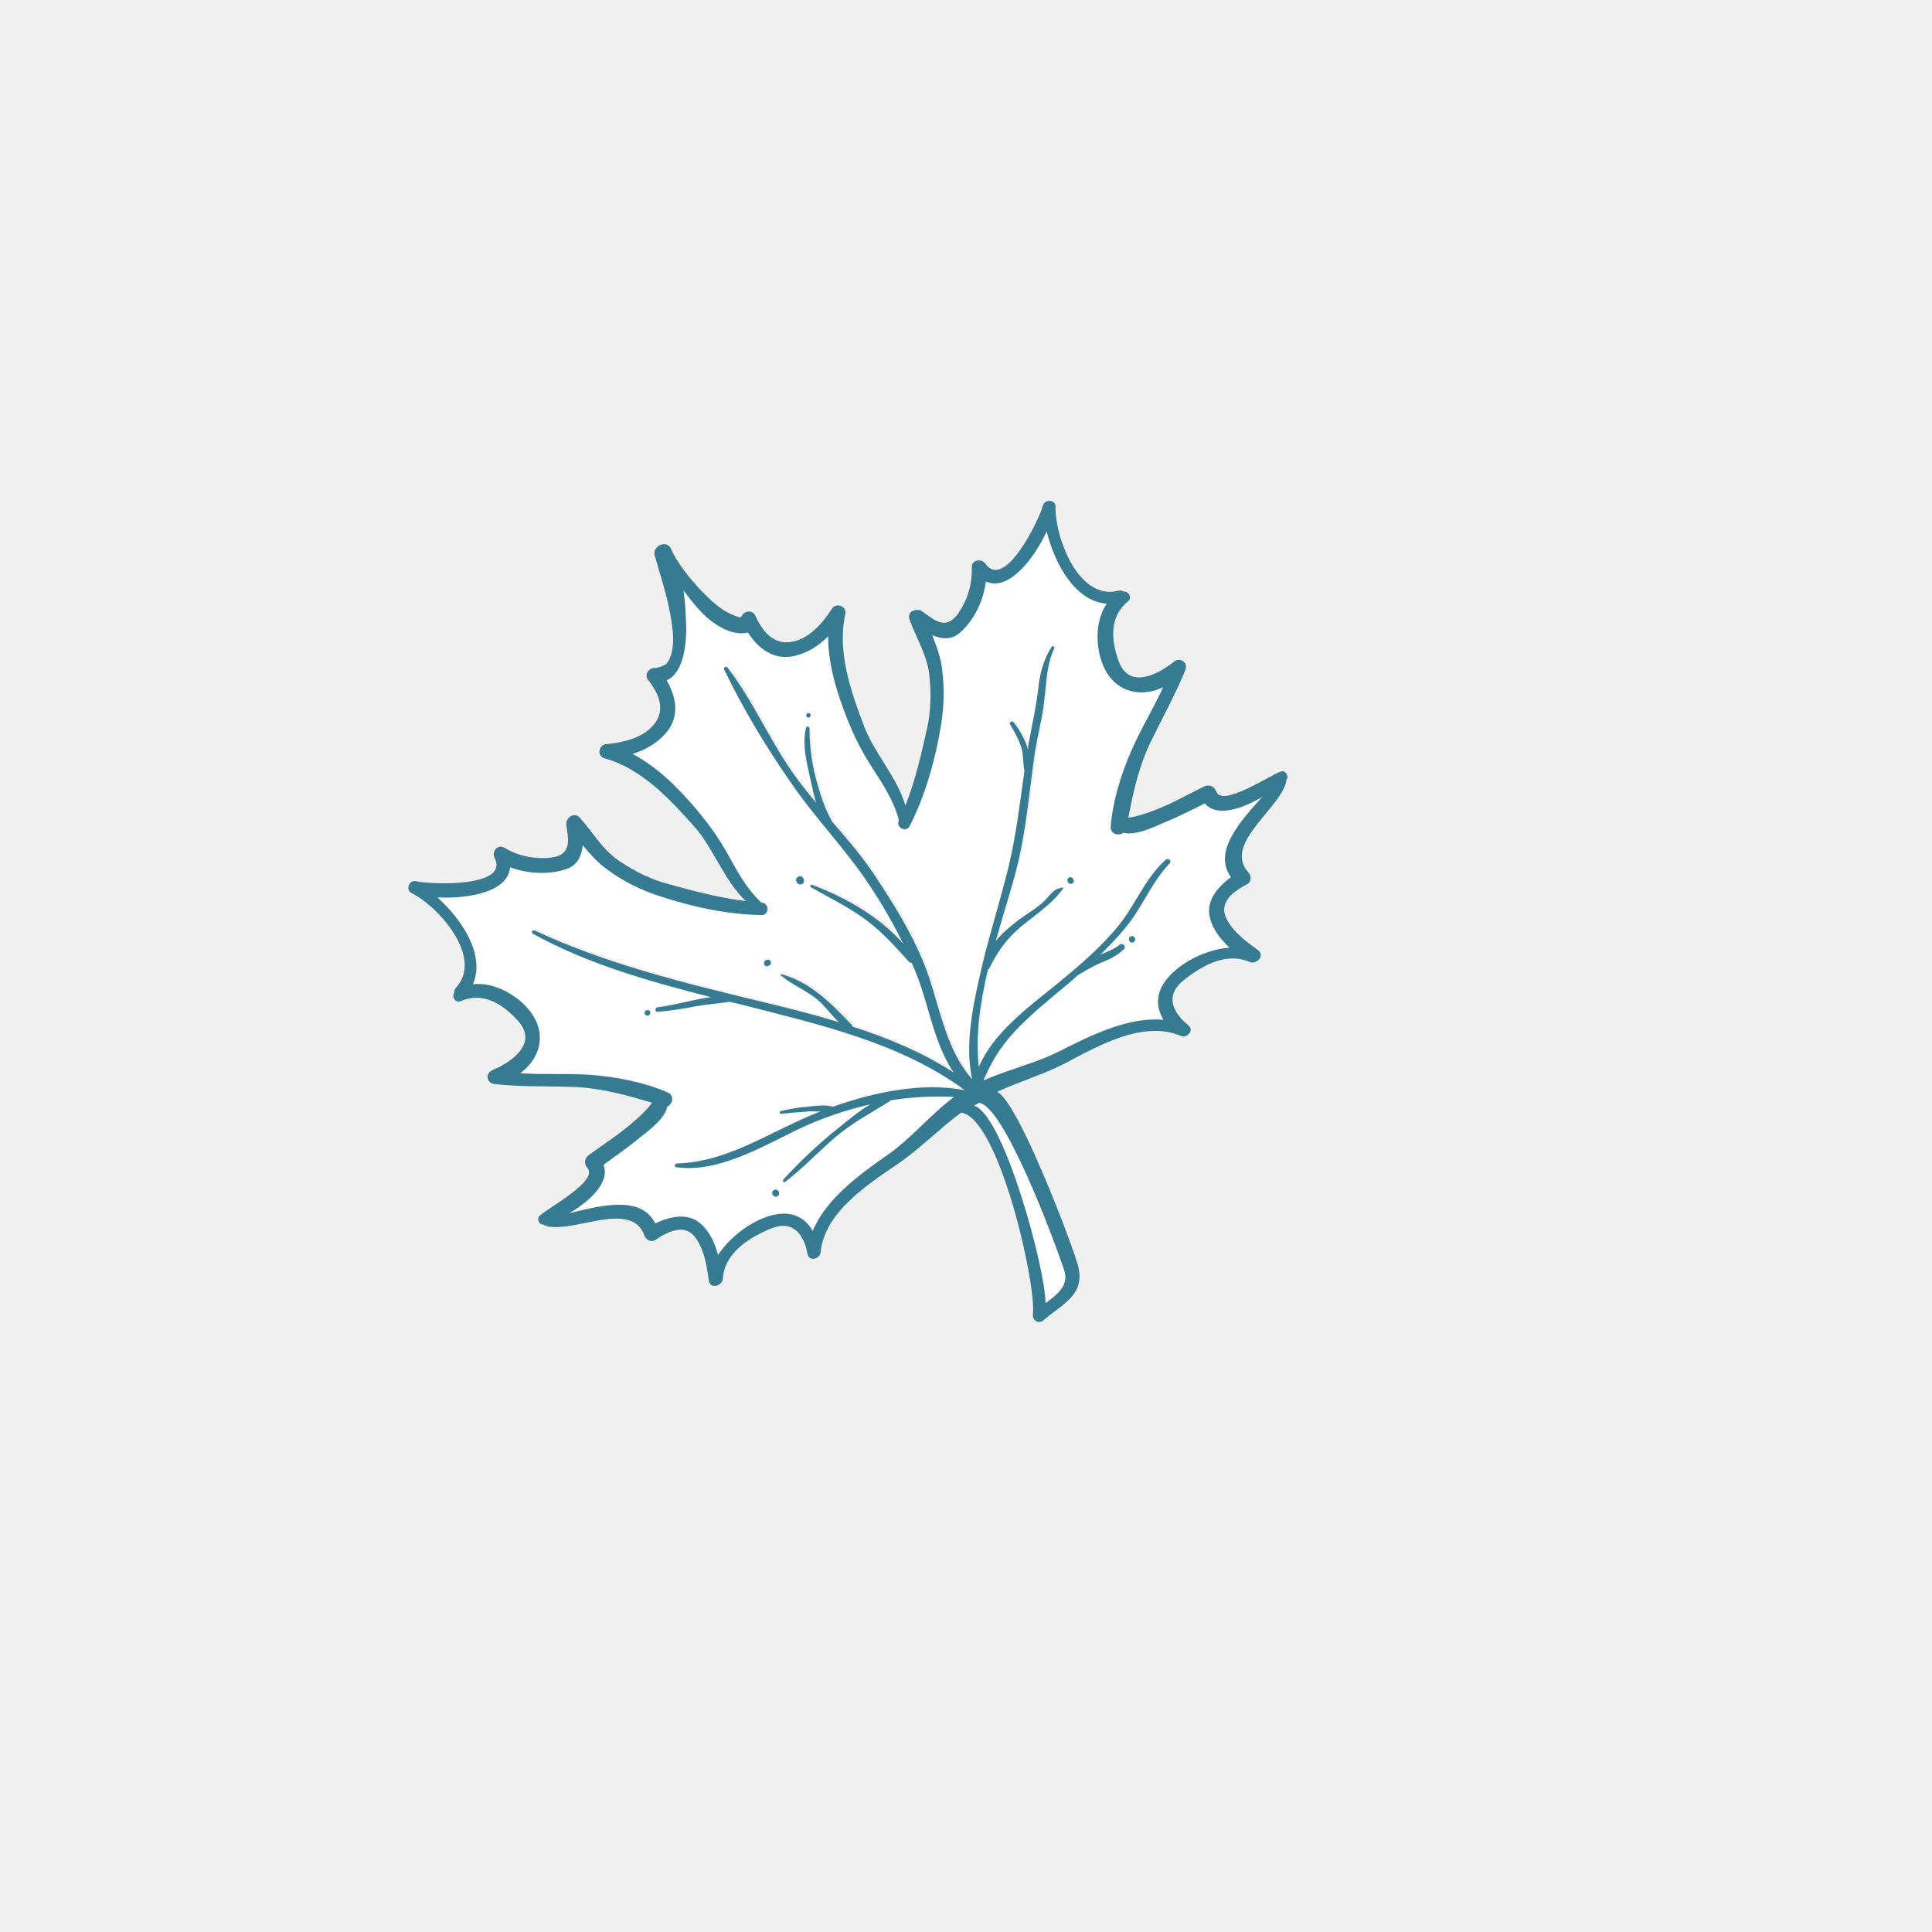
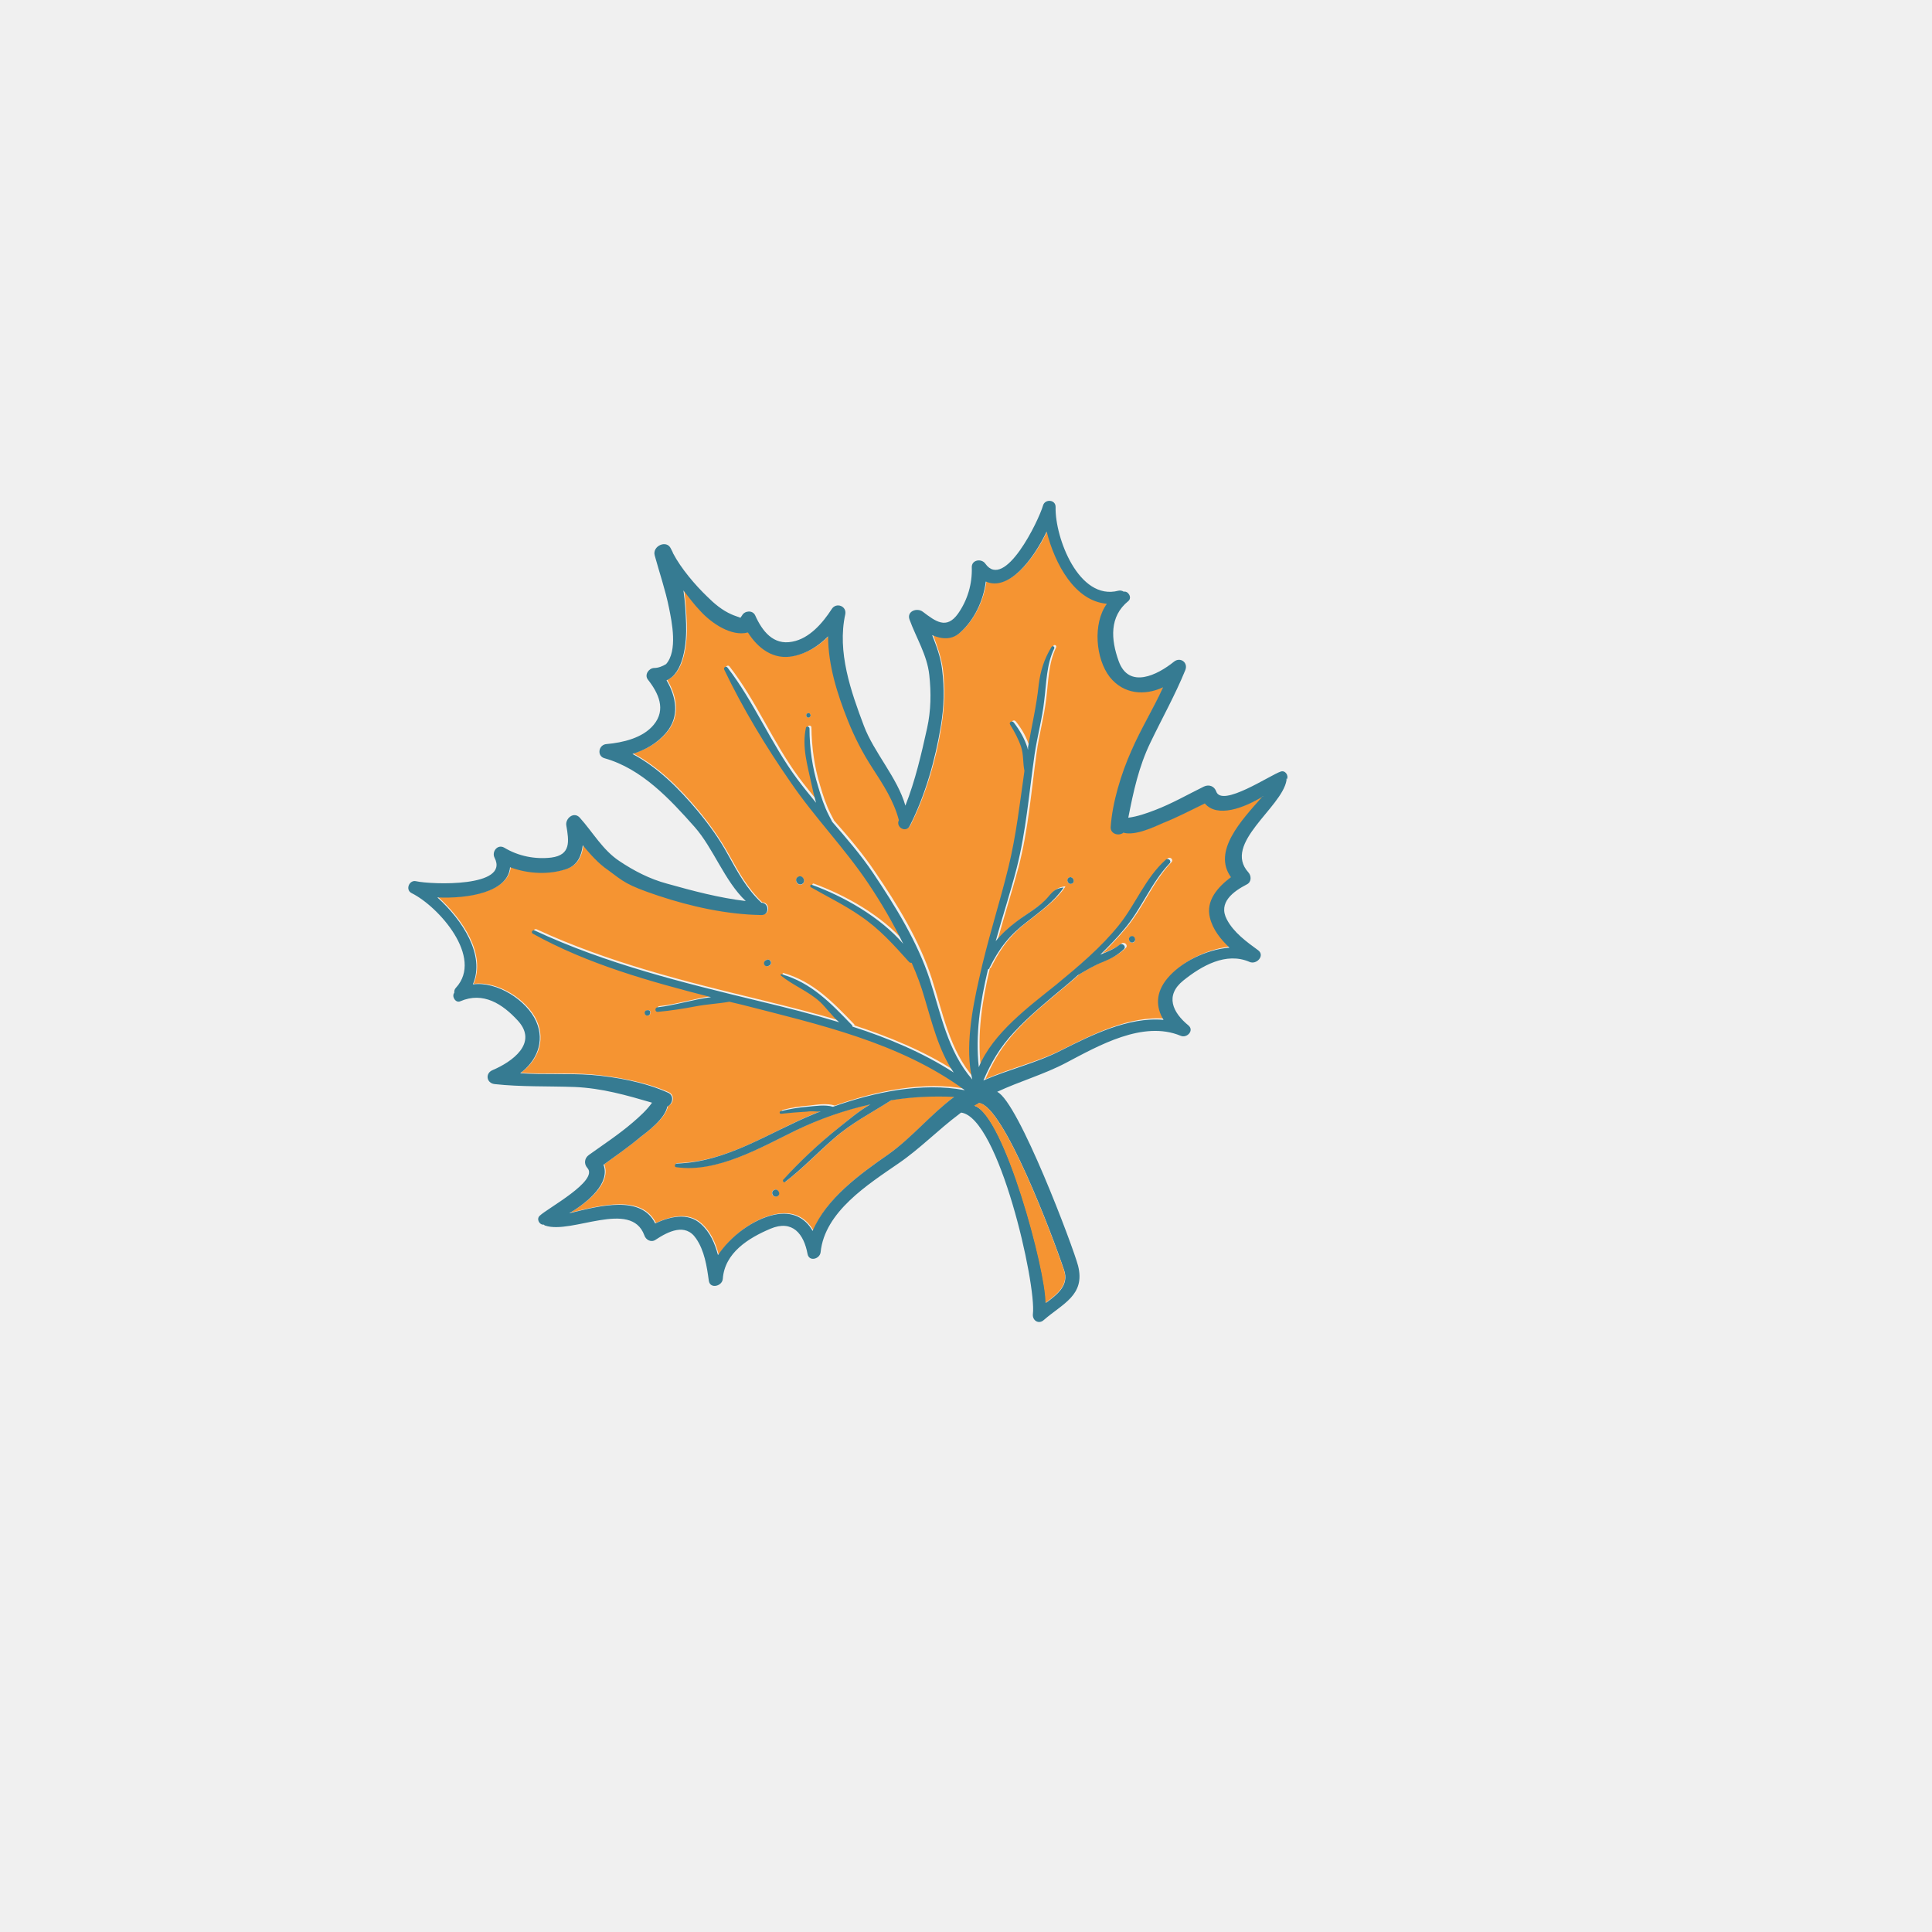
<svg xmlns="http://www.w3.org/2000/svg" id="Layer_1" data-name="Layer 1" version="1.1" viewBox="0 0 800 800">
  <defs>
    <style>
      .cls-1 {
-         fill: #fff;
+         fill: #367b92;
      }

      .cls-1, .cls-2 {
        fill-rule: evenodd;
        stroke-width: 0px;
      }

      .cls-2 {
-         fill: #367b92;
+         fill: #f59432;
      }
    </style>
  </defs>
-   <path class="cls-1" d="M323.7,461c3.6-.5,7.2-.8,10.8-.9,1.8-.2,3.7,0,5.5,0-.8.3-1.6.6-2.4.9-18.9,7.7-36,20.1-57.1,20.6-.9,0-1,1.4-.2,1.5,16.9,2.5,35.1-8.2,49.7-15.3,10-4.8,20.2-8.4,30.7-10.7-4.7,2.7-9.1,6.4-12.9,9.5-8.2,6.5-16.2,14-23.2,21.7-.4.6.2,1.4.8.9,7.2-5.5,13.4-12.1,20.1-17.9,7.5-6.6,15.7-10.7,23.8-15.9,8.6-1.3,17.3-1.8,26.1-1.4-9.7,7.2-17.6,17-27.4,23.9-11.5,8-25.6,18.1-31.2,31.6-3.1-5.4-8.3-8.3-15.9-6.7-8.5,1.8-17.9,8.6-23.3,16.7-1.3-4.9-3.3-9.5-7.1-12.9-5.4-4.9-12.8-3-18.9-.2-5.8-11.8-22.7-7.4-35.6-4.2,8.4-5,17.1-12.7,14.2-20.1,5.1-3.7,10.3-7.4,15.2-11.4,3.1-2.5,10.3-7.7,11.2-12.7,2.2-.8,3-4.4.4-5.7-9.3-4.2-21.7-6.5-32-7.4-9.7-.8-19.6,0-29.3-.7,6.7-4.9,10.4-12.9,6.6-21.5-3.9-8.7-16.1-16.6-26.2-15.3,5.2-12.2-4.3-26.6-14.7-36,12.5.6,29.3-2.2,30.1-12.5,7.5,2.7,16.2,3.2,23.5.7,4.5-1.6,6.1-5.5,6.6-9.8,3.2,3.8,6.4,7.5,10.5,10.3,6.4,4.6,13.4,8,20.8,10.6,13.5,4.5,28.5,7.8,42.7,8,3.4,0,3.2-5,0-5.1h0c-6-5.7-9.8-12.6-13.8-19.8-3.7-6.6-7.8-12.4-12.6-18.2-7.6-9.1-16.4-18-27-23.6,5.4-1.7,10.4-4.4,14.1-9,5.5-6.6,4-14.7,0-21.5,7.1-2.9,8.4-15.5,8.1-23.4-.2-4.4-.5-9.1-1.1-13.8,2.2,2.8,4.4,5.8,6.9,8.4,4.6,5.1,12.9,10.8,19.8,9,4.1,6.5,10.5,11.5,18.8,9.8,5.7-1.1,10.5-4.2,14.4-8.2,0,11.9,3.8,23.9,8.2,34.9,2.8,7,6,13.4,10.2,19.7,4.4,6.8,8.9,13.5,10.9,21.4h0c-1.4,3,3,5.5,4.5,2.4,6.4-12.6,10.7-27.4,12.9-41.5,1.2-7.7,1.5-15.5.5-23.4-.7-4.9-2.4-9.4-4.1-14.1,4,1.7,8.2,2.1,11.7-1.2,5.8-5.2,9.4-13.1,10.5-21,9.5,4.2,19.8-9.2,25.2-20.7,3.4,13.5,11.7,28.8,24.9,29.9-5.8,8.3-4.6,22.8,1.2,30.3,5.8,7.4,14.6,7.8,22.1,4.3-4.1,8.9-9.2,17.3-13.1,26.2-4.1,9.4-7.9,21.4-8.6,31.7,0,2.8,3.4,3.8,5.3,2.3,4.8,1.4,12.8-2.4,16.4-4,5.9-2.5,11.5-5.3,17.3-8.1,5.1,6,16.1,2,24.4-3.1-8.9,10-20.8,22.7-13.1,33.4-5.4,4.1-10.5,9.7-8.7,16.8,1.2,4.9,4.4,8.9,8.1,12.4-9.7.9-20.1,6-25.7,12.7-5,5.9-4.8,12-1.6,17.2-14.6-1.3-30,6.4-42.5,12.7-10.1,5.2-21.6,7.7-32.1,12.4,3.2-7.5,7-13.8,12.7-20,6.4-7,13.9-12.9,21.1-19,1.8-1.5,3.6-3,5.3-4.6,3.6-2.1,6.8-4.1,10.7-5.6,3.2-1.3,5.9-2.8,8.4-5.2,1.1-1.2-.7-2.7-1.8-1.8-2.1,1.8-5,2.9-7.9,4.1,3.3-3.3,6.6-6.7,9.6-10.3,7.3-8.5,11.1-19.3,19-27.5,1-1-.6-2.5-1.6-1.5-8.5,7.5-12.4,18.4-19.4,27.1-7.4,9.1-16.8,17.1-25.8,24.5-10.9,9-26.4,20.1-32.2,34.3-1.5-13.4.6-27.1,3.8-40.5.2,0,.5-.2.6-.6,4.1-8.2,8.3-13.7,15.7-19.2,5.2-4.1,11.2-8.4,14.9-13.9,0,0,0-.2,0-.2-3.1.4-4.2,1.4-6.2,3.8-3.6,4.2-8.9,7-13.2,10.3-3,2.3-6.1,5-8.6,8.1,2.8-10.2,6-20.2,8.6-29.9,4.1-15.7,5.3-31.5,7.5-47.4,1-7.5,3.1-14.9,4-22.4.9-7.1.9-14.8,4.1-21.4.4-.8-.7-1.4-1.1-.7-3,4.9-4.6,9.9-5.3,15.7-.9,8.7-2.9,17-4.4,25.7,0,.4,0,.8,0,1.1,0-.2-.2-.5-.2-.6-1.1-3.9-3.2-7.5-5.7-10.6-.7-.9-2.2,0-1.5.9,1.8,2.9,3.4,5.9,4.5,9.1,1.1,3.4.8,6.7,1.4,10-1.9,13.3-3.4,26.6-6.6,39.8-3.8,15.5-8.8,30.7-12.2,46.4-2.7,12.3-5.9,28.6-2.8,41.6-10.3-11.7-12.9-26.9-17.6-41.4-5.1-15.7-14.2-30.5-23.4-44-5.1-7.6-11-14.5-17-21.3-.5-.9-.9-1.7-1.4-2.7-1.9-3.7-3.2-7.7-4.4-11.8-2.4-7.8-3.5-15.9-3.6-24.1,0-.9-1.4-1-1.5-.2-1.7,7.8.7,15.5,2.3,23.1.4,2.1,1,4.9,1.9,7.8-2.7-3.3-5.4-6.6-8-10.1-10.7-14.5-17.6-31.7-28.6-45.8-.7-.9-1.9,0-1.4.8,7.6,15.9,17.4,32,27.4,46.5,10.1,14.6,22.4,27.3,32.3,42.1,5.3,7.9,10.2,16.3,14.4,24.9-9.5-11.1-24.8-19.7-37.8-24.4-.6-.3-.9.8-.4,1,6.8,3.9,13.8,7.3,20.2,11.7,8,5.5,14.1,12.3,20.5,19.3.4.3.8.4,1,.3,2.1,4.7,3.9,9.5,5.3,14.4,3.1,10.3,5.8,22,12.1,31-12.9-8.3-27.2-14.2-41.9-19,0-.3,0-.5-.3-.7-8.7-9-16.8-17.5-29.1-21-.3,0-.5.3-.3.5,5.1,4.2,11.4,6.5,16.3,11,2.7,2.5,5,5.9,7.9,8.4-10.9-3.3-22-6-32.9-8.7-31.8-7.7-63.4-15.5-93.2-29.3-.9-.4-1.6.8-.8,1.3,22.9,12.7,48.5,19.8,73.8,26.3-7.5,1-15.1,3.5-22.1,4.2-1.2,0-1.2,2,0,1.9,5.3-.5,10.6-1.2,15.8-2.3,4.6-.8,9.3-1.1,13.9-1.9,1.7.4,3.4.8,5.1,1.2,31.9,8.2,65.4,15.6,92.4,35.4q0,0-.2,0c-17.4-3.3-37.3.8-54.4,6.9-3.2-1.1-7.4-.4-10.7,0-3.8.3-7.3.8-10.9,1.8-.6.1-.5,1.1.2,1.1h0ZM320.4,492.8c-1.7.9-.2,3.5,1.5,2.5,1.6-.9,0-3.5-1.5-2.5h0ZM269.2,419.7c.4-.6,0-1.5-.8-1.4h-.3c-.8,0-1.4.9-.9,1.7.5.8,1.5.7,2,0,0,0,0,0,0-.2h0ZM316.6,399.5c.5.8,1.4.8,2.1.2,0,0,.2,0,.3-.2.9-.8,0-2.5-1.3-2.1,0,0-.2,0-.3,0-.8.4-1.2,1.1-.8,2h0ZM468.1,387.9c-1.5.9,0,3.1,1.3,2.3,1.5-.8,0-3.2-1.3-2.3h0ZM442.6,363.4c-1.5.9,0,3.3,1.4,2.4,1.5-.8,0-3.3-1.4-2.4h0ZM332.2,366.1c1.8-1.1,0-4.1-1.8-2.9-1.8,1.1,0,4,1.8,2.9h0ZM334.3,295.4c-1.1.6,0,2.3.9,1.6,1.1-.7,0-2.3-.9-1.6h0Z" />
-   <path class="cls-2" d="M523.3,329.6c-8.3,5.1-19.3,9.1-24.4,3.1-5.8,2.8-11.3,5.7-17.3,8.1-3.6,1.6-11.6,5.4-16.4,4-1.9,1.5-5.4.6-5.3-2.3.7-10.3,4.4-22.3,8.6-31.7,3.9-9,9.1-17.4,13.1-26.2-7.5,3.5-16.3,3-22.1-4.3-5.8-7.5-7.1-22-1.2-30.3-13.2-1.1-21.5-16.4-24.9-29.9-5.4,11.4-15.7,24.9-25.2,20.7-1,7.9-4.7,15.8-10.5,21-3.5,3.3-7.7,2.9-11.7,1.2,1.8,4.6,3.5,9.1,4.1,14.1,1,7.9.8,15.7-.5,23.4-2.3,14.1-6.5,28.9-12.9,41.5-1.5,3-5.9.6-4.5-2.4h0c-2.1-8-6.5-14.7-10.9-21.5-4.1-6.3-7.4-12.7-10.2-19.7-4.4-11-8.2-23-8.2-34.9-4,4-8.8,7.1-14.4,8.2-8.3,1.7-14.7-3.3-18.8-9.8-6.9,1.8-15.2-3.9-19.8-9-2.5-2.6-4.7-5.6-6.9-8.4.7,4.6.9,9.3,1.1,13.8.3,7.9-1,20.5-8.1,23.4,4,6.8,5.5,14.9,0,21.5-3.7,4.5-8.7,7.3-14.1,9,10.6,5.6,19.3,14.4,27,23.6,4.8,5.8,9,11.6,12.6,18.2,4,7.2,7.7,14.1,13.8,19.8h0c3.2,0,3.4,5.2,0,5.1-14.2-.2-29.2-3.5-42.7-8-7.5-2.5-14.4-5.9-20.8-10.6-4.1-2.8-7.3-6.5-10.5-10.3-.5,4.3-2.1,8.2-6.6,9.8-7.3,2.5-16,2.1-23.5-.7-.8,10.4-17.5,13.1-30.1,12.5,10.4,9.4,19.9,23.9,14.7,36,10.1-1.3,22.3,6.6,26.2,15.3,3.8,8.6,0,16.6-6.6,21.5,9.8.7,19.6,0,29.4.7,10.2.8,22.5,3.1,31.9,7.4,2.6,1.2,1.8,4.8-.4,5.7-.9,5-8.1,10.3-11.2,12.7-4.9,4.1-10.1,7.7-15.2,11.4,2.8,7.4-5.8,15.1-14.2,20.1,12.9-3.2,29.8-7.6,35.6,4.2,6-2.8,13.5-4.7,18.9.2,3.8,3.4,5.8,8,7.1,12.9,5.4-8.1,14.8-14.9,23.3-16.7,7.6-1.6,12.8,1.3,15.9,6.7,5.7-13.5,19.7-23.6,31.2-31.6,9.8-6.9,17.7-16.7,27.4-23.9-8.9-.4-17.5,0-26.1,1.4-8.1,5.2-16.3,9.3-23.8,15.9-6.7,5.8-12.9,12.4-20.1,17.9-.6.5-1.1-.4-.8-.9,7-7.7,15-15.2,23.2-21.7,3.9-3.1,8.2-6.8,12.9-9.5-10.6,2.4-20.7,5.9-30.7,10.7-14.6,7.1-32.8,17.8-49.7,15.3-.8,0-.7-1.4.2-1.5,21-.6,38.2-12.9,57.1-20.6.8-.4,1.6-.7,2.5-.9-1.9,0-3.8-.3-5.6,0-3.6.2-7.2.5-10.8.9-.7,0-.8-1,0-1.1,3.6-.9,7.1-1.5,10.8-1.8,3.3-.3,7.5-1,10.7,0,17.1-6.1,37-10.2,54.4-6.9q0,0,.2,0c-27-19.8-60.5-27.2-92.4-35.4-1.7-.4-3.4-.8-5.1-1.2-4.5.8-9.2,1-13.9,1.9-5.2,1-10.5,1.8-15.8,2.3-1.2,0-1.2-1.8,0-1.9,7-.8,14.6-3.2,22.1-4.2-25.4-6.5-50.9-13.6-73.8-26.3-.8-.5-.2-1.7.8-1.3,29.8,13.9,61.4,21.6,93.2,29.3,10.9,2.6,22,5.4,32.9,8.7-2.9-2.5-5.2-5.8-7.9-8.4-4.9-4.5-11.2-6.8-16.3-11-.2-.2,0-.6.3-.5,12.4,3.5,20.5,12.1,29.1,21,.2.2.3.4.3.7,14.7,4.7,29,10.7,41.9,19-6.2-9.1-9-20.7-12.1-31-1.4-4.9-3.2-9.7-5.3-14.4-.3,0-.7,0-1-.3-6.4-7.1-12.4-13.9-20.5-19.3-6.4-4.4-13.4-7.8-20.2-11.7-.6-.3-.2-1.3.4-1,13,4.7,28.3,13.3,37.8,24.4-4.2-8.6-9.1-17-14.4-24.9-9.9-14.8-22.3-27.4-32.3-42.1-10.1-14.5-19.8-30.6-27.4-46.5-.5-.9.8-1.7,1.4-.8,10.9,14.1,17.9,31.3,28.6,45.8,2.6,3.5,5.3,6.8,8,10.1-.8-2.9-1.5-5.8-1.9-7.8-1.6-7.6-4-15.3-2.3-23.1,0-.9,1.5-.8,1.5.2,0,8.2,1.2,16.3,3.6,24.1,1.2,4.1,2.5,8.1,4.4,11.8.5,1,.9,1.8,1.4,2.7,5.9,6.8,11.9,13.7,17,21.3,9.1,13.6,18.3,28.4,23.4,44,4.7,14.5,7.4,29.7,17.6,41.4-3.1-13,0-29.3,2.8-41.6,3.4-15.7,8.4-30.9,12.2-46.4,3.2-13.2,4.7-26.5,6.6-39.8-.7-3.3-.3-6.6-1.4-10-1.1-3.2-2.7-6.2-4.5-9.1-.7-1,.8-1.9,1.5-.9,2.4,3.1,4.5,6.7,5.7,10.6,0,0,0,.4.2.6,0-.4,0-.8,0-1.1,1.5-8.7,3.5-17,4.4-25.7.7-5.8,2.3-10.8,5.3-15.7.5-.8,1.5,0,1.1.7-3.2,6.6-3.2,14.3-4.1,21.4-.8,7.5-2.9,14.9-4,22.4-2.3,15.9-3.5,31.8-7.5,47.4-2.5,9.7-5.8,19.7-8.6,29.9,2.5-3.1,5.6-5.8,8.6-8.1,4.3-3.3,9.6-6,13.2-10.3,2-2.4,3.1-3.4,6.2-3.8,0,0,0,.2,0,.2-3.7,5.5-9.7,9.8-14.9,13.9-7.4,5.6-11.6,11-15.7,19.2,0,.4-.4.5-.6.6-3.2,13.5-5.3,27.2-3.8,40.5,5.8-14.2,21.2-25.4,32.2-34.3,9.1-7.5,18.5-15.4,25.8-24.5,7-8.7,10.9-19.5,19.4-27.1,1-.9,2.6.5,1.6,1.5-7.8,8.2-11.7,19.1-19,27.5-3,3.6-6.3,7-9.7,10.3,3-1.2,5.9-2.4,8-4.1,1.1-.9,2.9.6,1.8,1.8-2.5,2.4-5.2,3.9-8.4,5.2-3.9,1.5-7.1,3.5-10.7,5.6-1.7,1.6-3.5,3.1-5.3,4.6-7.3,6.1-14.7,12.1-21.1,19-5.8,6.2-9.5,12.5-12.7,20,10.5-4.6,22-7.2,32.1-12.4,12.5-6.3,27.9-14,42.5-12.7-3.2-5.2-3.4-11.2,1.6-17.2,5.6-6.7,15.9-11.9,25.7-12.7-3.7-3.5-6.9-7.5-8.1-12.4-1.8-7.1,3.3-12.7,8.7-16.8-7.7-10.7,4.2-23.4,13.1-33.4h0ZM405.5,456.7c-.4.2-.7.5-.9.8-.4,0-.7.3-1,.4,12.5,4.1,29.7,68.7,29.5,81.6,4.8-3.5,9.7-7.4,7.5-13.6-4.9-14.7-25.1-68-35.1-69.1h0ZM532.7,322.4v.8c-2,11.3-26.5,26.1-15.8,38,1.3,1.4,1.4,4-.6,5-5.6,2.9-12,7.5-8.3,14.5,2.8,5.4,8.2,9.3,13,12.8,2.9,2.2-.7,6.1-3.6,4.8-9.7-4.2-19.8,1.6-27.4,7.7-7.7,6.2-4.5,13.2,2.1,18.6,2.5,2.1-.6,5.4-3.2,4.3-15.6-6.5-34,4.1-47.5,11.2-9.1,4.8-19.1,7.6-28.5,12,8.8,4,31.6,64.6,33.5,72,3.1,12.2-6.4,15.7-14.2,22.5-2.1,1.9-4.8.2-4.5-2.5,1.5-12.3-14.1-81.3-29.7-83.4-.3.2-.6.4-.8.6-8.7,6.5-16.2,14.3-25.1,20.4-12.6,8.7-30.6,20-32.3,36.8-.3,2.8-4.7,4.1-5.4.8-1.5-8.3-6.2-14.4-15.4-10.5-9,3.8-18.9,9.9-19.7,20.7-.2,3.1-5.3,4.4-5.8.8-.8-5.9-1.8-12.5-5.3-17.5-4.4-6.5-11.5-2.9-16.8.6-1.8,1.2-4,0-4.6-1.9-5.5-15-30.1-.3-41-4-.2,0-.4-.2-.6-.4-1.9.2-3.2-2.4-1.7-3.7,3.2-3.1,24.6-14.5,19.7-19.8-1.5-1.7-1.2-4.1.7-5.4,6-4.3,12.4-8.5,18.1-13.4,2.9-2.5,5.8-5.1,8-8.2h0c-10.6-3.1-20.7-6-32-6.5-11-.4-22.2,0-33.2-1.2-3.4-.4-4-4.5-.8-5.8,8-3.4,18.9-11.1,10.5-20.4-6.4-7-14.4-12.2-23.9-8.1-1.9.9-3.7-2-2.5-3.5,0-.7,0-1.4.7-2.1,11.5-12.5-7.1-33.6-18.4-39.2-2.7-1.4-.9-5.6,1.9-4.9,6.4,1.4,38.8,2.6,32.5-9.7-1.3-2.5,1.2-5.8,4-4.2,5.8,3.5,12.7,4.9,19.5,4.1,8.2-1.1,7.3-6.8,6.2-13.3-.5-2.8,3-5.9,5.5-3.3,5.5,6.1,9.5,13.4,16.4,18,6.1,4.1,12.7,7.5,19.8,9.4,10.7,3,21.6,5.9,32.6,7.2-8.8-8.3-13.4-21.9-21.2-30.7-10.2-11.5-21.9-24.1-37.2-28.4-3.4-.9-2.6-5.7.8-5.9,6.7-.6,15-2.5,19.5-8,5.2-6.3,2-13.1-2.5-18.8-1.4-2,.5-4.6,2.6-4.7,1.8,0,3.5-.7,5-1.6,4.9-5.5,2.4-17.5,1.2-23.4-1.5-7.4-3.9-14.3-5.9-21.6-1.1-3.9,5-6.7,6.7-2.8.3.7.7,1.2.9,1.9,3.3,6.3,9.2,13.2,14.1,17.9,2.9,2.9,6.2,5.7,10.1,7.4,1.3.6,2.5.9,3.7,1.4.2-.3.5-.7.7-1,1-1.9,4.3-2.3,5.4,0,2.9,6.5,7.5,12.5,15.4,10.9,7.1-1.3,12.6-7.8,16.3-13.5,1.8-2.9,6.3-1.3,5.6,2.2-3.4,15.5,2.3,31.8,7.7,46.1,4.1,11,13.9,21.5,17.2,33.1,4.1-10.4,6.6-21.3,9-32.1,1.6-7.3,1.7-14.6.9-22-.9-8.3-5.4-15.3-8.2-23-1.2-3.4,3.1-5,5.5-3.2,5.3,4,9.8,7.5,14.6.8,4-5.7,5.9-12.4,5.7-19.1-.2-3.2,4-3.9,5.6-1.6,8,11.3,22.1-17.8,23.9-24.1.8-2.8,5.3-2.5,5.2.7-.3,12.6,9.6,38.9,26,34.6.8-.2,1.6,0,2.2.4,1.9-.4,3.6,2.5,1.9,3.9-7.9,6.4-7.2,15.9-4,24.8,4.2,11.8,16.1,5.8,22.9.3,2.6-2.1,6,.3,4.7,3.5-4.2,10.3-9.6,19.9-14.4,29.9-4.9,10.1-7.1,20.5-9.2,31.2h0c3.8-.5,7.5-1.8,10.9-3.1,7.1-2.7,13.7-6.5,20.4-9.8,2.1-1,4.3-.2,5.1,2,2.3,6.8,22.4-6.8,26.7-8.2,1.9-.7,3.5,1.7,2.5,3.3h0ZM269.1,419.9s0,0,0-.2c.4-.6,0-1.5-.8-1.4h-.3c-.8,0-1.4.9-.9,1.7.5.8,1.5.7,2,0h0ZM322,495.3c1.6-.9,0-3.5-1.5-2.5-1.7.9-.2,3.5,1.5,2.5h0ZM317.6,397.5c0,0-.2,0-.3,0-.8.4-1.2,1.1-.8,2,.5.8,1.4.8,2.1.2,0,0,.2,0,.3-.2.9-.8,0-2.5-1.3-2.1h0ZM330.4,363.1c-1.8,1.1,0,4,1.8,2.9,1.8-1.1,0-4.1-1.8-2.9h0ZM334.3,295.4c-1.1.6,0,2.3.9,1.6,1.1-.7,0-2.3-.9-1.6h0ZM442.6,363.4c-1.5.9,0,3.3,1.4,2.4,1.5-.8,0-3.3-1.4-2.4h0ZM469.4,390.1c-1.4.9-2.8-1.4-1.3-2.3,1.4-.9,2.8,1.4,1.3,2.3h0Z" />
-   <path class="cls-1" d="M433,539.4c4.8-3.5,9.7-7.4,7.5-13.6-4.9-14.7-25.1-68-35.1-69.1l-2,1.1c12.5,4.1,29.7,68.7,29.5,81.6h0Z" />
+   <path class="cls-2" d="M323.7,461c3.6-.5,7.2-.8,10.8-.9,1.8-.2,3.7,0,5.5,0-.8.3-1.6.6-2.4.9-18.9,7.7-36,20.1-57.1,20.6-.9,0-1,1.4-.2,1.5,16.9,2.5,35.1-8.2,49.7-15.3,10-4.8,20.2-8.4,30.7-10.7-4.7,2.7-9.1,6.4-12.9,9.5-8.2,6.5-16.2,14-23.2,21.7-.4.6.2,1.4.8.9,7.2-5.5,13.4-12.1,20.1-17.9,7.5-6.6,15.7-10.7,23.8-15.9,8.6-1.3,17.3-1.8,26.1-1.4-9.7,7.2-17.6,17-27.4,23.9-11.5,8-25.6,18.1-31.2,31.6-3.1-5.4-8.3-8.3-15.9-6.7-8.5,1.8-17.9,8.6-23.3,16.7-1.3-4.9-3.3-9.5-7.1-12.9-5.4-4.9-12.8-3-18.9-.2-5.8-11.8-22.7-7.4-35.6-4.2,8.4-5,17.1-12.7,14.2-20.1,5.1-3.7,10.3-7.4,15.2-11.4,3.1-2.5,10.3-7.7,11.2-12.7,2.2-.8,3-4.4.4-5.7-9.3-4.2-21.7-6.5-32-7.4-9.7-.8-19.6,0-29.3-.7,6.7-4.9,10.4-12.9,6.6-21.5-3.9-8.7-16.1-16.6-26.2-15.3,5.2-12.2-4.3-26.6-14.7-36,12.5.6,29.3-2.2,30.1-12.5,7.5,2.7,16.2,3.2,23.5.7,4.5-1.6,6.1-5.5,6.6-9.8,3.2,3.8,6.4,7.5,10.5,10.3,6.4,4.6,13.4,8,20.8,10.6,13.5,4.5,28.5,7.8,42.7,8,3.4,0,3.2-5,0-5.1h0c-6-5.7-9.8-12.6-13.8-19.8-3.7-6.6-7.8-12.4-12.6-18.2-7.6-9.1-16.4-18-27-23.6,5.4-1.7,10.4-4.4,14.1-9,5.5-6.6,4-14.7,0-21.5,7.1-2.9,8.4-15.5,8.1-23.4-.2-4.4-.5-9.1-1.1-13.8,2.2,2.8,4.4,5.8,6.9,8.4,4.6,5.1,12.9,10.8,19.8,9,4.1,6.5,10.5,11.5,18.8,9.8,5.7-1.1,10.5-4.2,14.4-8.2,0,11.9,3.8,23.9,8.2,34.9,2.8,7,6,13.4,10.2,19.7,4.4,6.8,8.9,13.5,10.9,21.4h0c-1.4,3,3,5.5,4.5,2.4,6.4-12.6,10.7-27.4,12.9-41.5,1.2-7.7,1.5-15.5.5-23.4-.7-4.9-2.4-9.4-4.1-14.1,4,1.7,8.2,2.1,11.7-1.2,5.8-5.2,9.4-13.1,10.5-21,9.5,4.2,19.8-9.2,25.2-20.7,3.4,13.5,11.7,28.8,24.9,29.9-5.8,8.3-4.6,22.8,1.2,30.3,5.8,7.4,14.6,7.8,22.1,4.3-4.1,8.9-9.2,17.3-13.1,26.2-4.1,9.4-7.9,21.4-8.6,31.7,0,2.8,3.4,3.8,5.3,2.3,4.8,1.4,12.8-2.4,16.4-4,5.9-2.5,11.5-5.3,17.3-8.1,5.1,6,16.1,2,24.4-3.1-8.9,10-20.8,22.7-13.1,33.4-5.4,4.1-10.5,9.7-8.7,16.8,1.2,4.9,4.4,8.9,8.1,12.4-9.7.9-20.1,6-25.7,12.7-5,5.9-4.8,12-1.6,17.2-14.6-1.3-30,6.4-42.5,12.7-10.1,5.2-21.6,7.7-32.1,12.4,3.2-7.5,7-13.8,12.7-20,6.4-7,13.9-12.9,21.1-19,1.8-1.5,3.6-3,5.3-4.6,3.6-2.1,6.8-4.1,10.7-5.6,3.2-1.3,5.9-2.8,8.4-5.2,1.1-1.2-.7-2.7-1.8-1.8-2.1,1.8-5,2.9-7.9,4.1,3.3-3.3,6.6-6.7,9.6-10.3,7.3-8.5,11.1-19.3,19-27.5,1-1-.6-2.5-1.6-1.5-8.5,7.5-12.4,18.4-19.4,27.1-7.4,9.1-16.8,17.1-25.8,24.5-10.9,9-26.4,20.1-32.2,34.3-1.5-13.4.6-27.1,3.8-40.5.2,0,.5-.2.6-.6,4.1-8.2,8.3-13.7,15.7-19.2,5.2-4.1,11.2-8.4,14.9-13.9v-.2c-3.1.4-4.2,1.4-6.2,3.8-3.6,4.2-8.9,7-13.2,10.3-3,2.3-6.1,5-8.6,8.1,2.8-10.2,6-20.2,8.6-29.9,4.1-15.7,5.3-31.5,7.5-47.4,1-7.5,3.1-14.9,4-22.4.9-7.1.9-14.8,4.1-21.4.4-.8-.7-1.4-1.1-.7-3,4.9-4.6,9.9-5.3,15.7-.9,8.7-2.9,17-4.4,25.7v1.1c0-.2-.2-.5-.2-.6-1.1-3.9-3.2-7.5-5.7-10.6-.7-.9-2.2,0-1.5.9,1.8,2.9,3.4,5.9,4.5,9.1,1.1,3.4.8,6.7,1.4,10-1.9,13.3-3.4,26.6-6.6,39.8-3.8,15.5-8.8,30.7-12.2,46.4-2.7,12.3-5.9,28.6-2.8,41.6-10.3-11.7-12.9-26.9-17.6-41.4-5.1-15.7-14.2-30.5-23.4-44-5.1-7.6-11-14.5-17-21.3-.5-.9-.9-1.7-1.4-2.7-1.9-3.7-3.2-7.7-4.4-11.8-2.4-7.8-3.5-15.9-3.6-24.1,0-.9-1.4-1-1.5-.2-1.7,7.8.7,15.5,2.3,23.1.4,2.1,1,4.9,1.9,7.8-2.7-3.3-5.4-6.6-8-10.1-10.7-14.5-17.6-31.7-28.6-45.8-.7-.9-1.9,0-1.4.8,7.6,15.9,17.4,32,27.4,46.5,10.1,14.6,22.4,27.3,32.3,42.1,5.3,7.9,10.2,16.3,14.4,24.9-9.5-11.1-24.8-19.7-37.8-24.4-.6-.3-.9.8-.4,1,6.8,3.9,13.8,7.3,20.2,11.7,8,5.5,14.1,12.3,20.5,19.3.4.3.8.4,1,.3,2.1,4.7,3.9,9.5,5.3,14.4,3.1,10.3,5.8,22,12.1,31-12.9-8.3-27.2-14.2-41.9-19,0-.3,0-.5-.3-.7-8.7-9-16.8-17.5-29.1-21-.3,0-.5.3-.3.5,5.1,4.2,11.4,6.5,16.3,11,2.7,2.5,5,5.9,7.9,8.4-10.9-3.3-22-6-32.9-8.7-31.8-7.7-63.4-15.5-93.2-29.3-.9-.4-1.6.8-.8,1.3,22.9,12.7,48.5,19.8,73.8,26.3-7.5,1-15.1,3.5-22.1,4.2-1.2,0-1.2,2,0,1.9,5.3-.5,10.6-1.2,15.8-2.3,4.6-.8,9.3-1.1,13.9-1.9,1.7.4,3.4.8,5.1,1.2,31.9,8.2,65.4,15.6,92.4,35.4,0,0,0,0-.2,0-17.4-3.3-37.3.8-54.4,6.9-3.2-1.1-7.4-.4-10.7,0-3.8.3-7.3.8-10.9,1.8-.6.1-.5,1.1.2,1.1h0l-.6.3ZM320.4,492.8c-1.7.9-.2,3.5,1.5,2.5,1.6-.9,0-3.5-1.5-2.5h0ZM269.2,419.7c.4-.6,0-1.5-.8-1.4h-.3c-.8,0-1.4.9-.9,1.7.5.8,1.5.7,2,0v-.2h0ZM316.6,399.5c.5.8,1.4.8,2.1.2,0,0,.2,0,.3-.2.9-.8,0-2.5-1.3-2.1h-.3c-.8.4-1.2,1.1-.8,2h0ZM468.1,387.9c-1.5.9,0,3.1,1.3,2.3,1.5-.8,0-3.2-1.3-2.3h0ZM442.6,363.4c-1.5.9,0,3.3,1.4,2.4,1.5-.8,0-3.3-1.4-2.4h0ZM332.2,366.1c1.8-1.1,0-4.1-1.8-2.9-1.8,1.1,0,4,1.8,2.9h0ZM334.3,295.4c-1.1.6,0,2.3.9,1.6,1.1-.7,0-2.3-.9-1.6h0Z" />
+   <path class="cls-1" d="M523.3,329.6c-8.3,5.1-19.3,9.1-24.4,3.1-5.8,2.8-11.3,5.7-17.3,8.1-3.6,1.6-11.6,5.4-16.4,4-1.9,1.5-5.4.6-5.3-2.3.7-10.3,4.4-22.3,8.6-31.7,3.9-9,9.1-17.4,13.1-26.2-7.5,3.5-16.3,3-22.1-4.3-5.8-7.5-7.1-22-1.2-30.3-13.2-1.1-21.5-16.4-24.9-29.9-5.4,11.4-15.7,24.9-25.2,20.7-1,7.9-4.7,15.8-10.5,21-3.5,3.3-7.7,2.9-11.7,1.2,1.8,4.6,3.5,9.1,4.1,14.1,1,7.9.8,15.7-.5,23.4-2.3,14.1-6.5,28.9-12.9,41.5-1.5,3-5.9.6-4.5-2.4h0c-2.1-8-6.5-14.7-10.9-21.5-4.1-6.3-7.4-12.7-10.2-19.7-4.4-11-8.2-23-8.2-34.9-4,4-8.8,7.1-14.4,8.2-8.3,1.7-14.7-3.3-18.8-9.8-6.9,1.8-15.2-3.9-19.8-9-2.5-2.6-4.7-5.6-6.9-8.4.7,4.6.9,9.3,1.1,13.8.3,7.9-1,20.5-8.1,23.4,4,6.8,5.5,14.9,0,21.5-3.7,4.5-8.7,7.3-14.1,9,10.6,5.6,19.3,14.4,27,23.6,4.8,5.8,9,11.6,12.6,18.2,4,7.2,7.7,14.1,13.8,19.8h0c3.2,0,3.4,5.2,0,5.1-14.2-.2-29.2-3.5-42.7-8s-14.4-5.9-20.8-10.6c-4.1-2.8-7.3-6.5-10.5-10.3-.5,4.3-2.1,8.2-6.6,9.8-7.3,2.5-16,2.1-23.5-.7-.8,10.4-17.5,13.1-30.1,12.5,10.4,9.4,19.9,23.9,14.7,36,10.1-1.3,22.3,6.6,26.2,15.3,3.8,8.6,0,16.6-6.6,21.5,9.8.7,19.6,0,29.4.7,10.2.8,22.5,3.1,31.9,7.4,2.6,1.2,1.8,4.8-.4,5.7-.9,5-8.1,10.3-11.2,12.7-4.9,4.1-10.1,7.7-15.2,11.4,2.8,7.4-5.8,15.1-14.2,20.1,12.9-3.2,29.8-7.6,35.6,4.2,6-2.8,13.5-4.7,18.9.2,3.8,3.4,5.8,8,7.1,12.9,5.4-8.1,14.8-14.9,23.3-16.7,7.6-1.6,12.8,1.3,15.9,6.7,5.7-13.5,19.7-23.6,31.2-31.6,9.8-6.9,17.7-16.7,27.4-23.9-8.9-.4-17.5,0-26.1,1.4-8.1,5.2-16.3,9.3-23.8,15.9-6.7,5.8-12.9,12.4-20.1,17.9-.6.5-1.1-.4-.8-.9,7-7.7,15-15.2,23.2-21.7,3.9-3.1,8.2-6.8,12.9-9.5-10.6,2.4-20.7,5.9-30.7,10.7-14.6,7.1-32.8,17.8-49.7,15.3-.8,0-.7-1.4.2-1.5,21-.6,38.2-12.9,57.1-20.6.8-.4,1.6-.7,2.5-.9-1.9,0-3.8-.3-5.6,0-3.6.2-7.2.5-10.8.9-.7,0-.8-1,0-1.1,3.6-.9,7.1-1.5,10.8-1.8,3.3-.3,7.5-1,10.7,0,17.1-6.1,37-10.2,54.4-6.9,0,0,0,0,.2,0-27-19.8-60.5-27.2-92.4-35.4-1.7-.4-3.4-.8-5.1-1.2-4.5.8-9.2,1-13.9,1.9-5.2,1-10.5,1.8-15.8,2.3-1.2,0-1.2-1.8,0-1.9,7-.8,14.6-3.2,22.1-4.2-25.4-6.5-50.9-13.6-73.8-26.3-.8-.5-.2-1.7.8-1.3,29.8,13.9,61.4,21.6,93.2,29.3,10.9,2.6,22,5.4,32.9,8.7-2.9-2.5-5.2-5.8-7.9-8.4-4.9-4.5-11.2-6.8-16.3-11-.2-.2,0-.6.3-.5,12.4,3.5,20.5,12.1,29.1,21,.2.2.3.4.3.7,14.7,4.7,29,10.7,41.9,19-6.2-9.1-9-20.7-12.1-31-1.4-4.9-3.2-9.7-5.3-14.4-.3,0-.7,0-1-.3-6.4-7.1-12.4-13.9-20.5-19.3-6.4-4.4-13.4-7.8-20.2-11.7-.6-.3-.2-1.3.4-1,13,4.7,28.3,13.3,37.8,24.4-4.2-8.6-9.1-17-14.4-24.9-9.9-14.8-22.3-27.4-32.3-42.1-10.1-14.5-19.8-30.6-27.4-46.5-.5-.9.8-1.7,1.4-.8,10.9,14.1,17.9,31.3,28.6,45.8,2.6,3.5,5.3,6.8,8,10.1-.8-2.9-1.5-5.8-1.9-7.8-1.6-7.6-4-15.3-2.3-23.1,0-.9,1.5-.8,1.5.2,0,8.2,1.2,16.3,3.6,24.1,1.2,4.1,2.5,8.1,4.4,11.8.5,1,.9,1.8,1.4,2.7,5.9,6.8,11.9,13.7,17,21.3,9.1,13.6,18.3,28.4,23.4,44,4.7,14.5,7.4,29.7,17.6,41.4-3.1-13,0-29.3,2.8-41.6,3.4-15.7,8.4-30.9,12.2-46.4,3.2-13.2,4.7-26.5,6.6-39.8-.7-3.3-.3-6.6-1.4-10-1.1-3.2-2.7-6.2-4.5-9.1-.7-1,.8-1.9,1.5-.9,2.4,3.1,4.5,6.7,5.7,10.6,0,0,0,.4.2.6v-1.1c1.5-8.7,3.5-17,4.4-25.7.7-5.8,2.3-10.8,5.3-15.7.5-.8,1.5,0,1.1.7-3.2,6.6-3.2,14.3-4.1,21.4-.8,7.5-2.9,14.9-4,22.4-2.3,15.9-3.5,31.8-7.5,47.4-2.5,9.7-5.8,19.7-8.6,29.9,2.5-3.1,5.6-5.8,8.6-8.1,4.3-3.3,9.6-6,13.2-10.3,2-2.4,3.1-3.4,6.2-3.8v.2c-3.7,5.5-9.7,9.8-14.9,13.9-7.4,5.6-11.6,11-15.7,19.2,0,.4-.4.5-.6.6-3.2,13.5-5.3,27.2-3.8,40.5,5.8-14.2,21.2-25.4,32.2-34.3,9.1-7.5,18.5-15.4,25.8-24.5,7-8.7,10.9-19.5,19.4-27.1,1-.9,2.6.5,1.6,1.5-7.8,8.2-11.7,19.1-19,27.5-3,3.6-6.3,7-9.7,10.3,3-1.2,5.9-2.4,8-4.1,1.1-.9,2.9.6,1.8,1.8-2.5,2.4-5.2,3.9-8.4,5.2-3.9,1.5-7.1,3.5-10.7,5.6-1.7,1.6-3.5,3.1-5.3,4.6-7.3,6.1-14.7,12.1-21.1,19-5.8,6.2-9.5,12.5-12.7,20,10.5-4.6,22-7.2,32.1-12.4,12.5-6.3,27.9-14,42.5-12.7-3.2-5.2-3.4-11.2,1.6-17.2,5.6-6.7,15.9-11.9,25.7-12.7-3.7-3.5-6.9-7.5-8.1-12.4-1.8-7.1,3.3-12.7,8.7-16.8-7.7-10.7,4.2-23.4,13.1-33.4h0l.5-.2ZM405.5,456.7c-.4.2-.7.5-.9.8-.4,0-.7.3-1,.4,12.5,4.1,29.7,68.7,29.5,81.6,4.8-3.5,9.7-7.4,7.5-13.6-4.9-14.7-25.1-68-35.1-69.1h0ZM532.7,322.4v.8c-2,11.3-26.5,26.1-15.8,38,1.3,1.4,1.4,4-.6,5-5.6,2.9-12,7.5-8.3,14.5,2.8,5.4,8.2,9.3,13,12.8,2.9,2.2-.7,6.1-3.6,4.8-9.7-4.2-19.8,1.6-27.4,7.7-7.7,6.2-4.5,13.2,2.1,18.6,2.5,2.1-.6,5.4-3.2,4.3-15.6-6.5-34,4.1-47.5,11.2-9.1,4.8-19.1,7.6-28.5,12,8.8,4,31.6,64.6,33.5,72,3.1,12.2-6.4,15.7-14.2,22.5-2.1,1.9-4.8.2-4.5-2.5,1.5-12.3-14.1-81.3-29.7-83.4-.3.2-.6.4-.8.6-8.7,6.5-16.2,14.3-25.1,20.4-12.6,8.7-30.6,20-32.3,36.8-.3,2.8-4.7,4.1-5.4.8-1.5-8.3-6.2-14.4-15.4-10.5-9,3.8-18.9,9.9-19.7,20.7-.2,3.1-5.3,4.4-5.8.8-.8-5.9-1.8-12.5-5.3-17.5-4.4-6.5-11.5-2.9-16.8.6-1.8,1.2-4,0-4.6-1.9-5.5-15-30.1-.3-41-4-.2,0-.4-.2-.6-.4-1.9.2-3.2-2.4-1.7-3.7,3.2-3.1,24.6-14.5,19.7-19.8-1.5-1.7-1.2-4.1.7-5.4,6-4.3,12.4-8.5,18.1-13.4,2.9-2.5,5.8-5.1,8-8.2h0c-10.6-3.1-20.7-6-32-6.5-11-.4-22.2,0-33.2-1.2-3.4-.4-4-4.5-.8-5.8,8-3.4,18.9-11.1,10.5-20.4-6.4-7-14.4-12.2-23.9-8.1-1.9.9-3.7-2-2.5-3.5,0-.7,0-1.4.7-2.1,11.5-12.5-7.1-33.6-18.4-39.2-2.7-1.4-.9-5.6,1.9-4.9,6.4,1.4,38.8,2.6,32.5-9.7-1.3-2.5,1.2-5.8,4-4.2,5.8,3.5,12.7,4.9,19.5,4.1,8.2-1.1,7.3-6.8,6.2-13.3-.5-2.8,3-5.9,5.5-3.3,5.5,6.1,9.5,13.4,16.4,18,6.1,4.1,12.7,7.5,19.8,9.4,10.7,3,21.6,5.9,32.6,7.2-8.8-8.3-13.4-21.9-21.2-30.7-10.2-11.5-21.9-24.1-37.2-28.4-3.4-.9-2.6-5.7.8-5.9,6.7-.6,15-2.5,19.5-8,5.2-6.3,2-13.1-2.5-18.8-1.4-2,.5-4.6,2.6-4.7,1.8,0,3.5-.7,5-1.6,4.9-5.5,2.4-17.5,1.2-23.4-1.5-7.4-3.9-14.3-5.9-21.6-1.1-3.9,5-6.7,6.7-2.8.3.7.7,1.2.9,1.9,3.3,6.3,9.2,13.2,14.1,17.9,2.9,2.9,6.2,5.7,10.1,7.4,1.3.6,2.5.9,3.7,1.4.2-.3.5-.7.7-1,1-1.9,4.3-2.3,5.4,0,2.9,6.5,7.5,12.5,15.4,10.9,7.1-1.3,12.6-7.8,16.3-13.5,1.8-2.9,6.3-1.3,5.6,2.2-3.4,15.5,2.3,31.8,7.7,46.1,4.1,11,13.9,21.5,17.2,33.1,4.1-10.4,6.6-21.3,9-32.1,1.6-7.3,1.7-14.6.9-22-.9-8.3-5.4-15.3-8.2-23-1.2-3.4,3.1-5,5.5-3.2,5.3,4,9.8,7.5,14.6.8,4-5.7,5.9-12.4,5.7-19.1-.2-3.2,4-3.9,5.6-1.6,8,11.3,22.1-17.8,23.9-24.1.8-2.8,5.3-2.5,5.2.7-.3,12.6,9.6,38.9,26,34.6.8-.2,1.6,0,2.2.4,1.9-.4,3.6,2.5,1.9,3.9-7.9,6.4-7.2,15.9-4,24.8,4.2,11.8,16.1,5.8,22.9.3,2.6-2.1,6,.3,4.7,3.5-4.2,10.3-9.6,19.9-14.4,29.9-4.9,10.1-7.1,20.5-9.2,31.2h0c3.8-.5,7.5-1.8,10.9-3.1,7.1-2.7,13.7-6.5,20.4-9.8,2.1-1,4.3-.2,5.1,2,2.3,6.8,22.4-6.8,26.7-8.2,1.9-.7,3.5,1.7,2.5,3.3h0v-.4ZM269.1,419.9v-.2c.4-.6,0-1.5-.8-1.4h-.3c-.8,0-1.4.9-.9,1.7.5.8,1.5.7,2,0h0ZM322,495.3c1.6-.9,0-3.5-1.5-2.5-1.7.9-.2,3.5,1.5,2.5h0ZM317.6,397.5h-.3c-.8.4-1.2,1.1-.8,2,.5.8,1.4.8,2.1.2,0,0,.2,0,.3-.2.9-.8,0-2.5-1.3-2.1h0ZM330.4,363.1c-1.8,1.1,0,4,1.8,2.9s0-4.1-1.8-2.9h0ZM334.3,295.4c-1.1.6,0,2.3.9,1.6,1.1-.7,0-2.3-.9-1.6h0ZM442.6,363.4c-1.5.9,0,3.3,1.4,2.4,1.5-.8,0-3.3-1.4-2.4h0ZM469.4,390.1c-1.4.9-2.8-1.4-1.3-2.3,1.4-.9,2.8,1.4,1.3,2.3h0Z" />
+   <path class="cls-2" d="M433,539.4c4.8-3.5,9.7-7.4,7.5-13.6-4.9-14.7-25.1-68-35.1-69.1l-2,1.1c12.5,4.1,29.7,68.7,29.5,81.6h.1Z" />
</svg>
